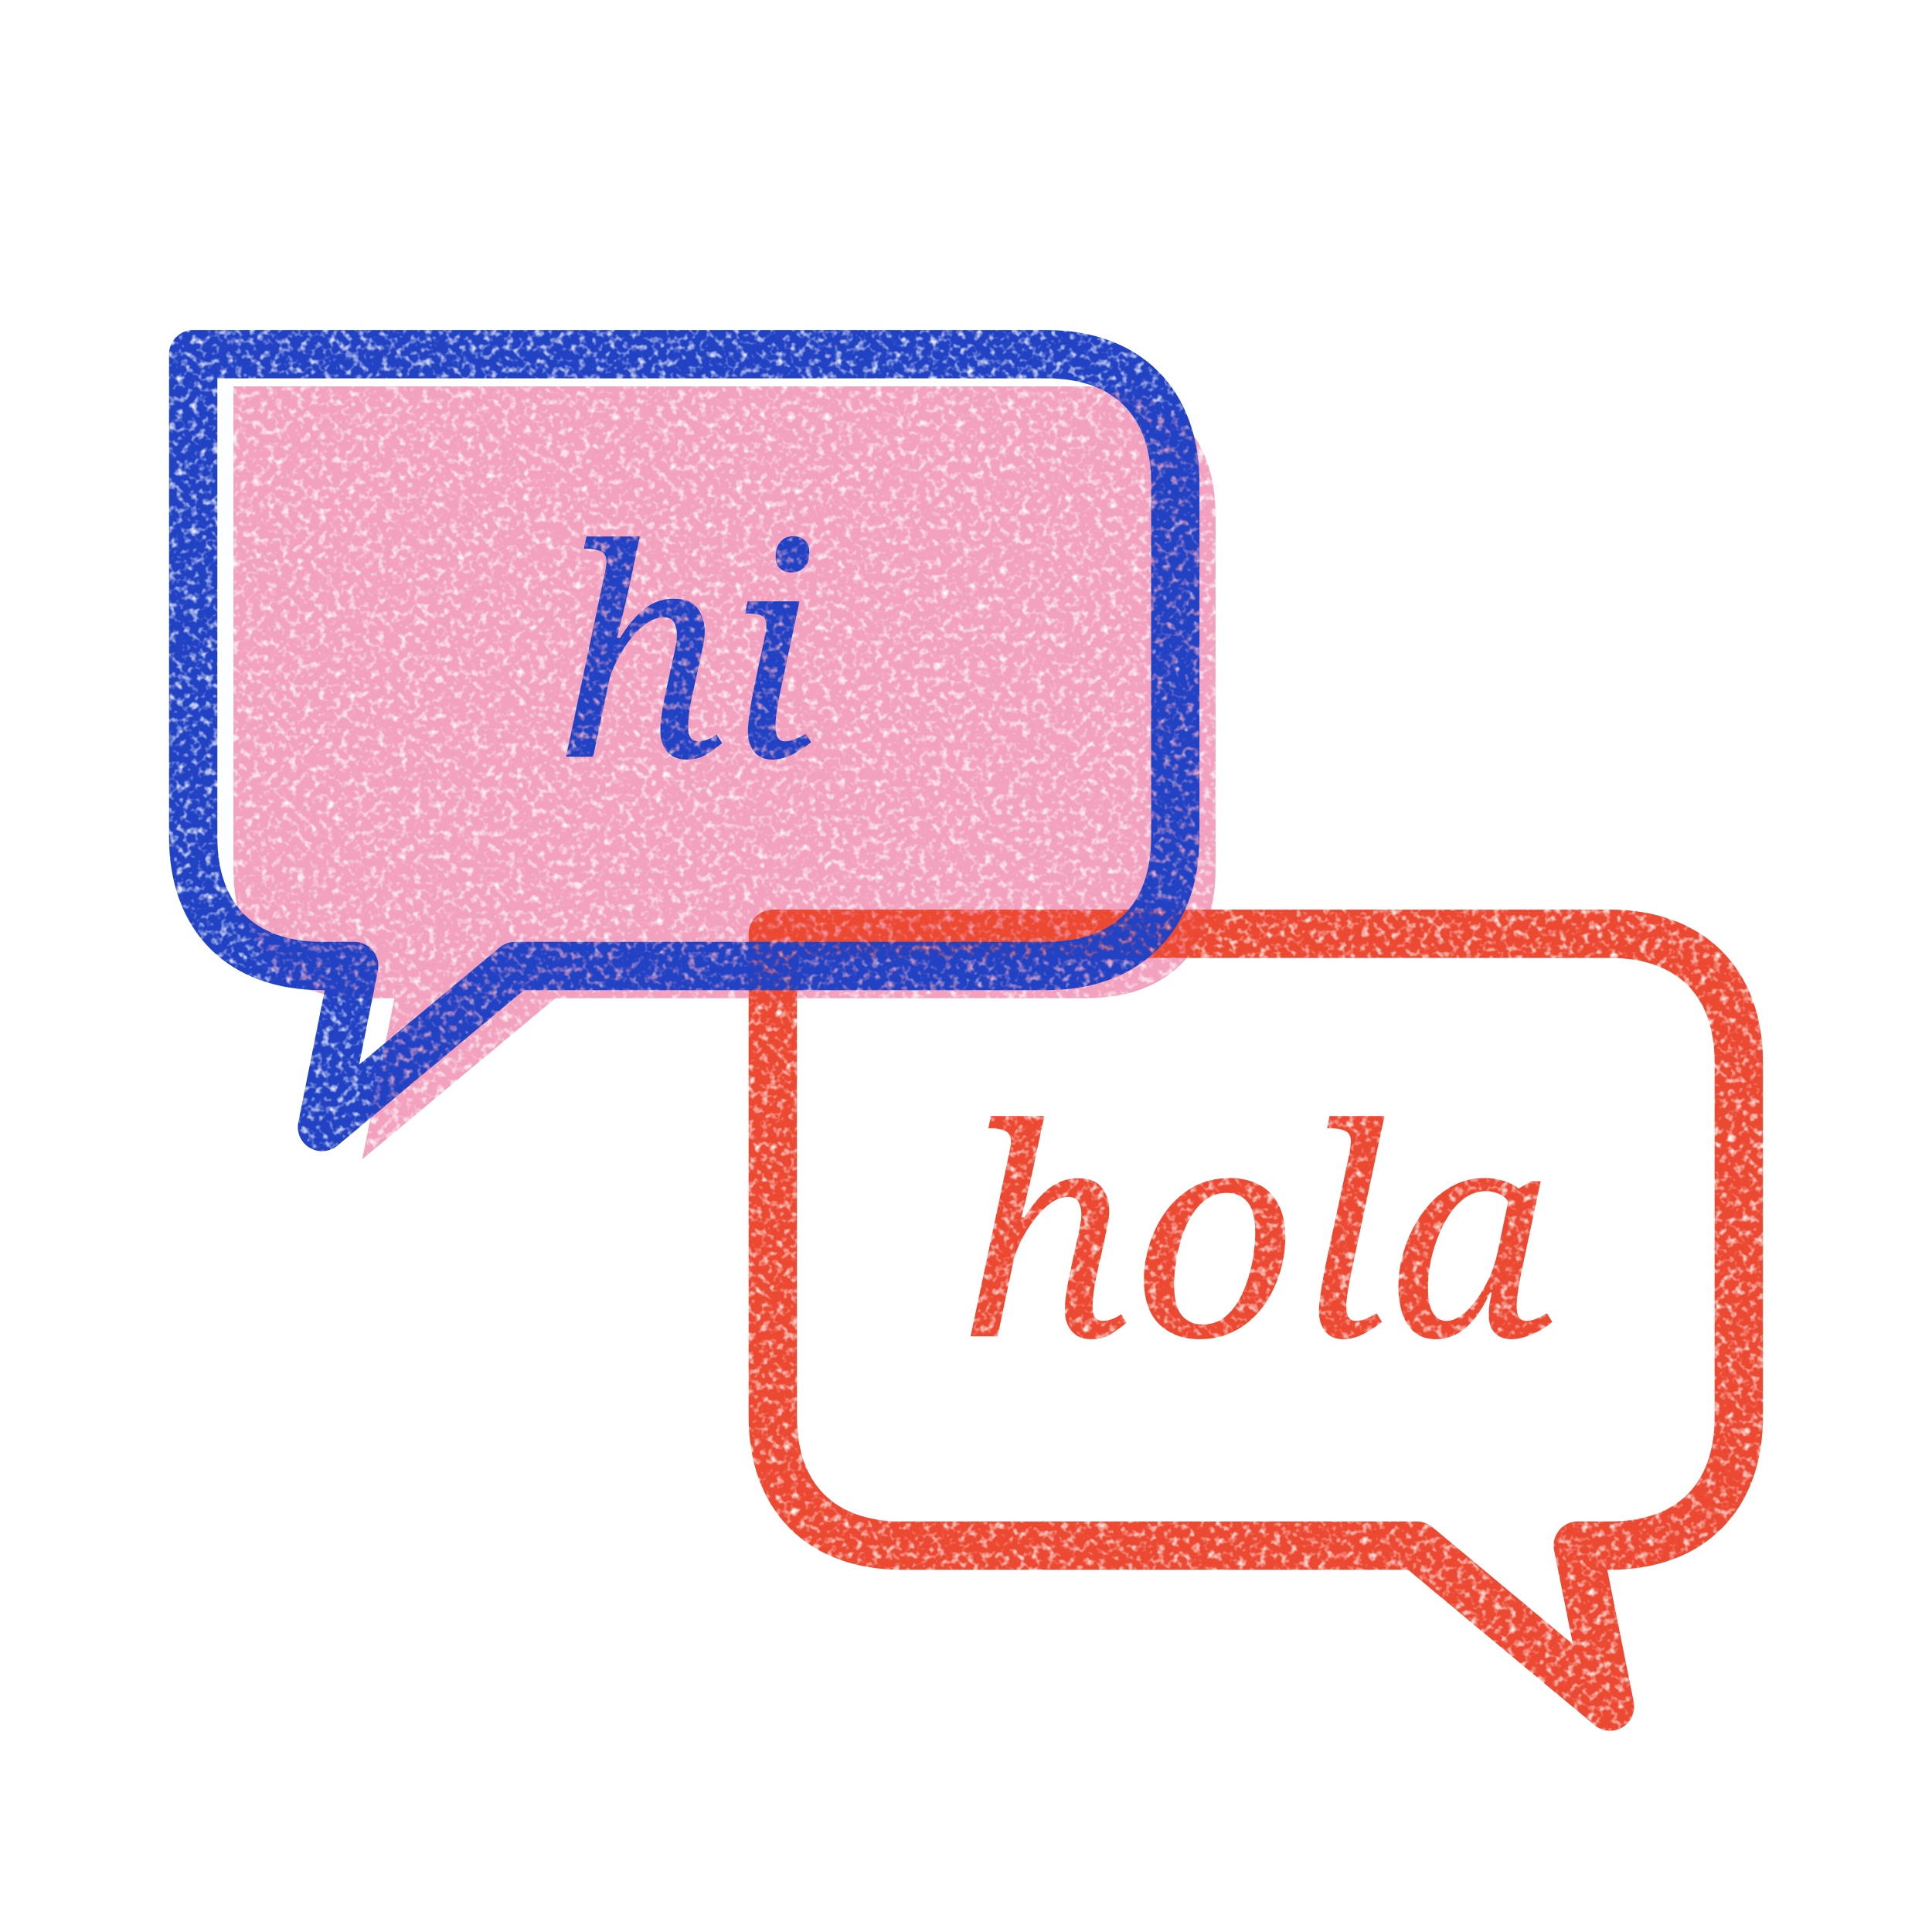
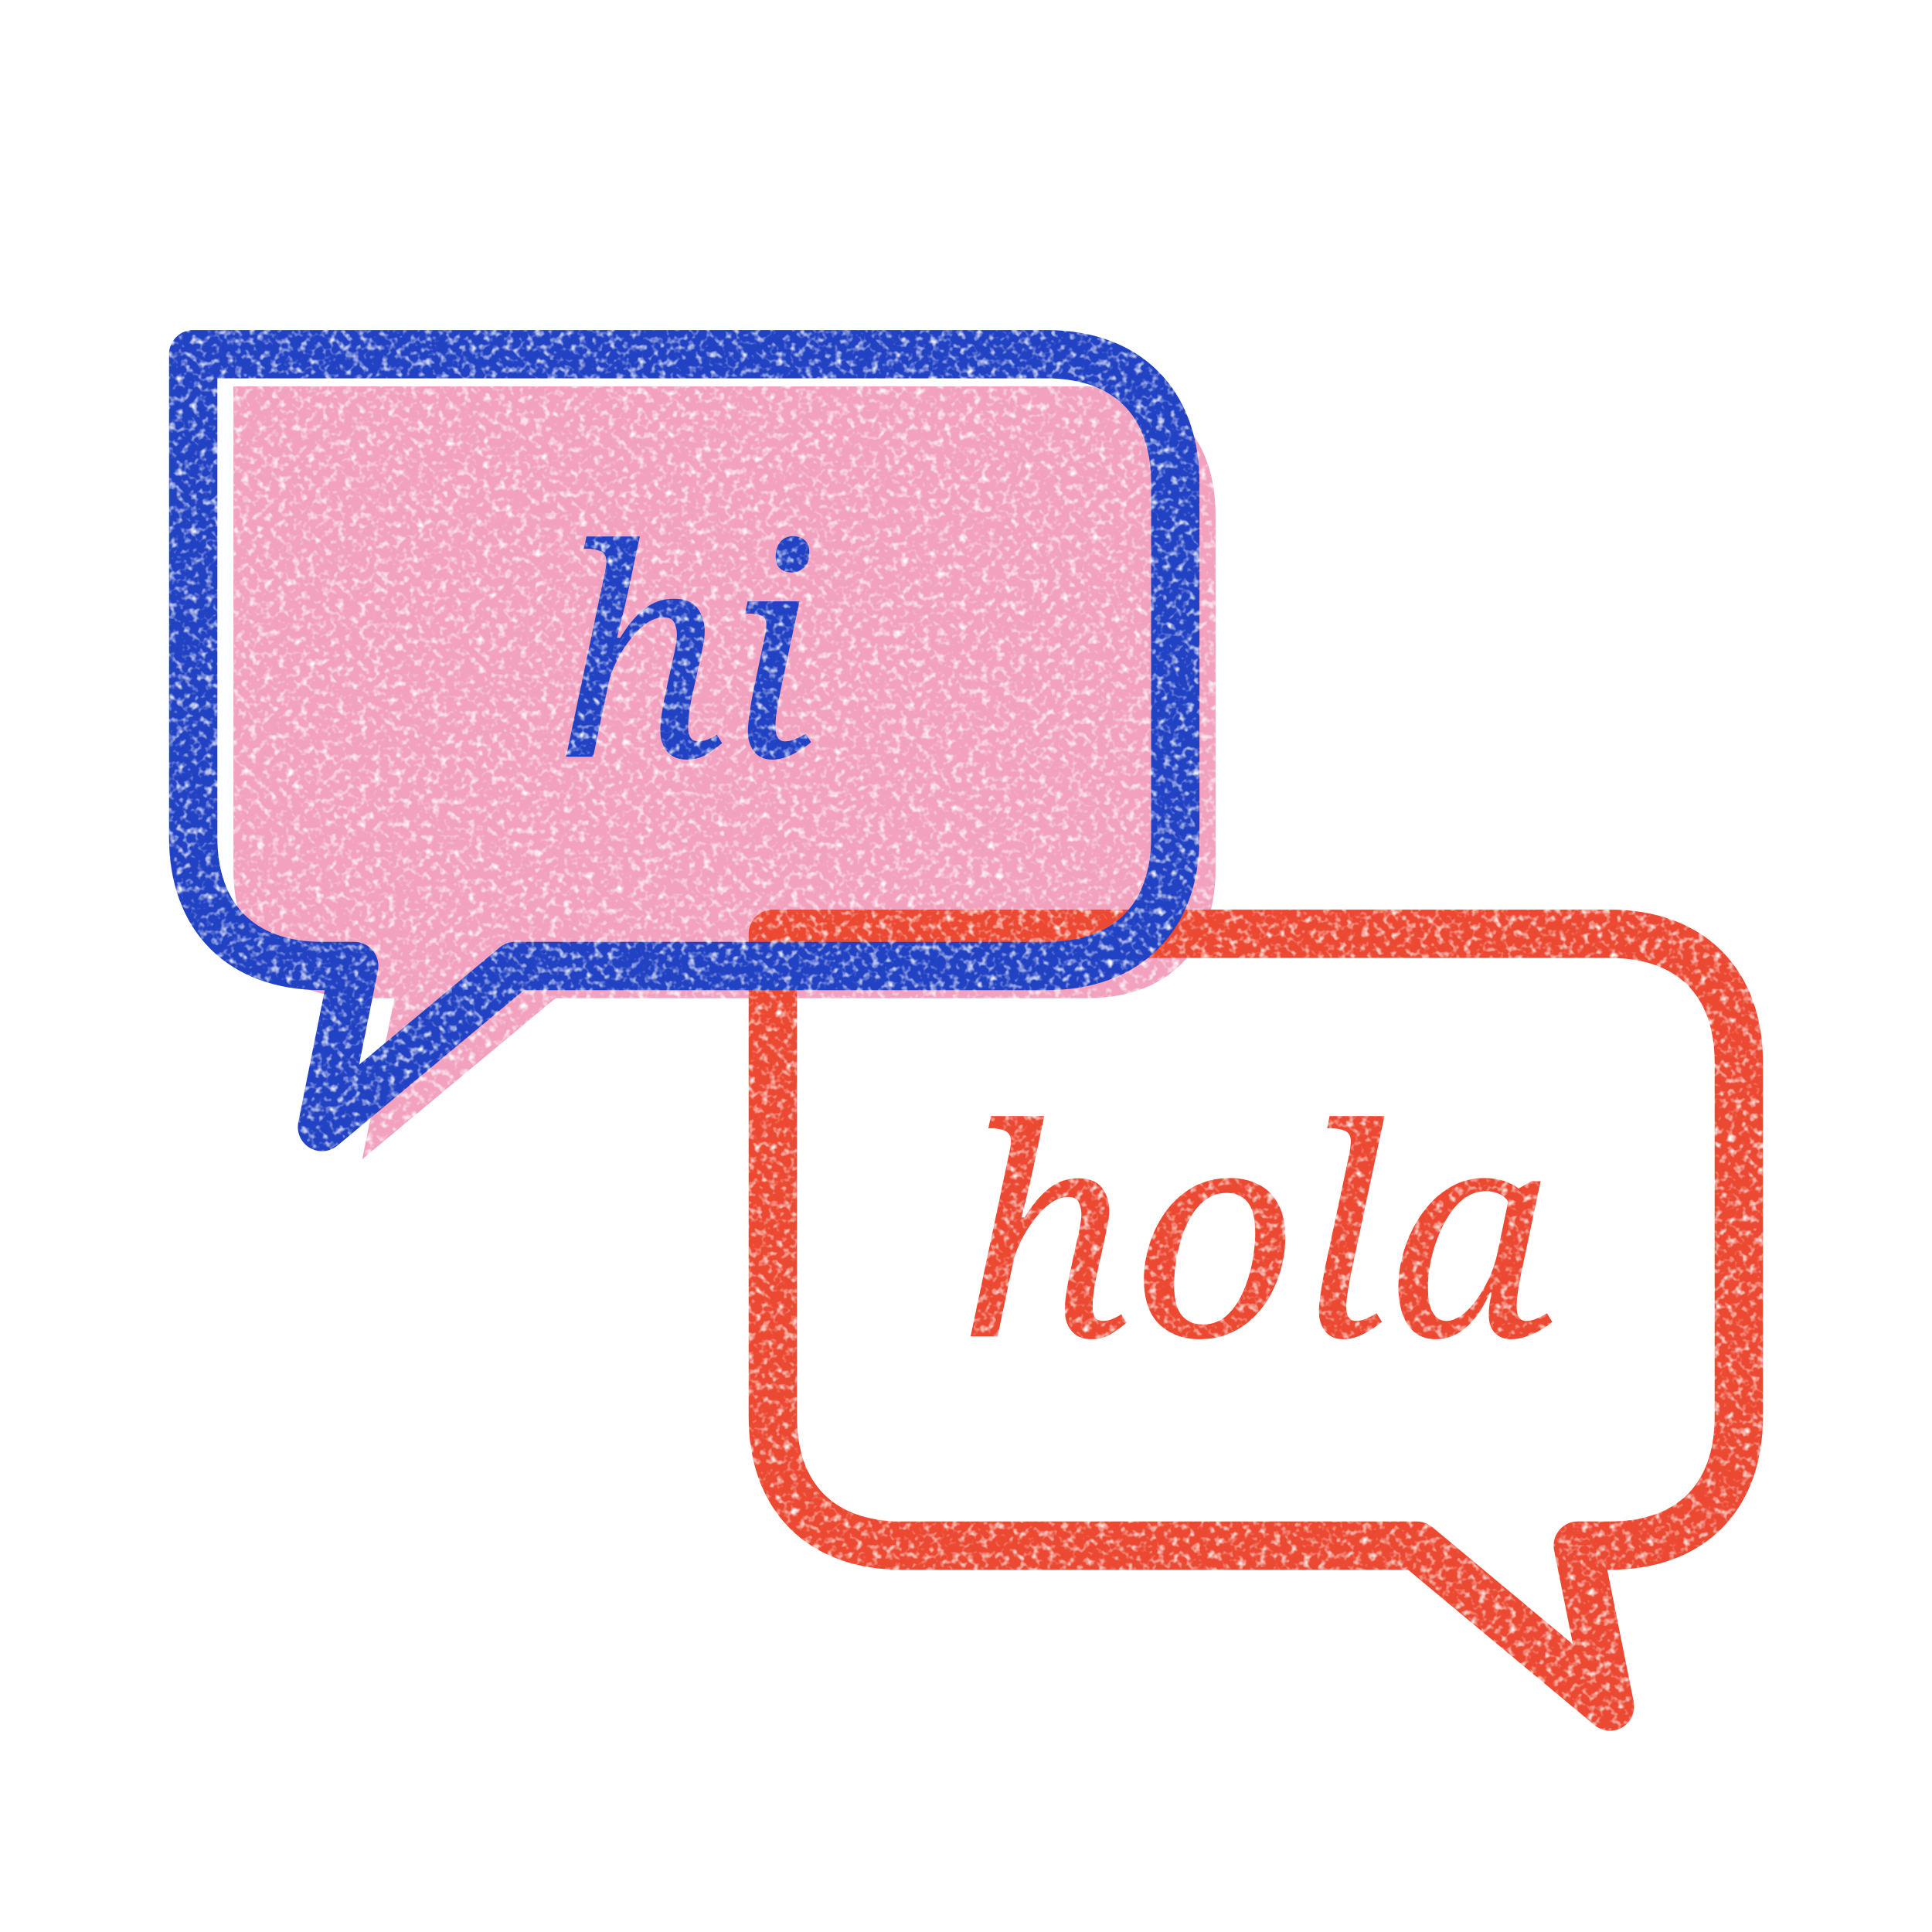
<svg xmlns="http://www.w3.org/2000/svg" viewBox="0 0 240 240" role="img" aria-labelledby="t">
  <defs>
    <filter id="grain" filterUnits="userSpaceOnUse" x="0" y="0" width="240" height="240">
      <feTurbulence type="fractalNoise" baseFrequency="1.1" numOctaves="2" seed="7" result="n" />
      <feColorMatrix in="n" type="matrix" values="0 0 0 0 0  0 0 0 0 0  0 0 0 0 0  -2.6 0 0 0 2.3" result="speck" />
      <feComposite in="SourceGraphic" in2="speck" operator="in" />
    </filter>
  </defs>
-   <g fill="#F2A2BF" filter="url(#grain)" transform="translate(5 4)">
-     <path d="M24 44 H130 C140 44 146 50 146 60 V104 C146 114 140 120 130 120 H64 L40 140 L44 120 H40 C30 120 24 114 24 104 Z" />
+   <g filter="url(#grain)">
+     <g fill="#F2A2BF" transform="translate(5 4)">
+       <path d="M24 44 H130 C140 44 146 50 146 60 V104 C146 114 140 120 130 120 H64 L40 140 L44 120 H40 C30 120 24 114 24 104 Z" />
+     </g>
+     <g fill="#EC4A32" stroke="#EC4A32" stroke-width="5" stroke-linecap="round">
+       <path d="M96 116 H200 C210 116 216 122 216 132 V176 C216 186 210 192 200 192 H196 L200 212 L176 192 H112 C102 192 96 186 96 176 Z" fill="none" stroke-width="6" stroke-linejoin="round" />
+     </g>
+     <g fill="none" stroke="#2443C4" stroke-width="6" stroke-linecap="round" stroke-linejoin="round">
+       <path d="M24 44 H130 C140 44 146 50 146 60 V104 C146 114 140 120 130 120 H64 L40 140 L44 120 H40 C30 120 24 114 24 104 Z" />
+     </g>
+     <text x="85" y="94" text-anchor="middle" font-family="'Iowan Old Style','New York',Georgia,serif" font-style="italic" font-size="36" fill="#2443C4">hi</text>
+     <text x="156" y="166" text-anchor="middle" font-family="'Iowan Old Style','New York',Georgia,serif" font-style="italic" font-size="36" fill="#EC4A32">hola</text>
  </g>
-   <g fill="#EC4A32" stroke="#EC4A32" stroke-width="5" stroke-linecap="round" filter="url(#grain)">
-     <path d="M96 116 H200 C210 116 216 122 216 132 V176 C216 186 210 192 200 192 H196 L200 212 L176 192 H112 C102 192 96 186 96 176 Z" fill="none" stroke-width="6" stroke-linejoin="round" />
-   </g>
-   <g fill="none" stroke="#2443C4" stroke-width="6" stroke-linecap="round" stroke-linejoin="round" filter="url(#grain)">
-     <path d="M24 44 H130 C140 44 146 50 146 60 V104 C146 114 140 120 130 120 H64 L40 140 L44 120 H40 C30 120 24 114 24 104 Z" />
-   </g>
-   <text x="85" y="94" text-anchor="middle" font-family="Georgia,'Iowan Old Style',serif" font-style="italic" font-size="36" fill="#2443C4" filter="url(#grain)">hi</text>
-   <text x="156" y="166" text-anchor="middle" font-family="Georgia,'Iowan Old Style',serif" font-style="italic" font-size="36" fill="#EC4A32" filter="url(#grain)">hola</text>
</svg>
